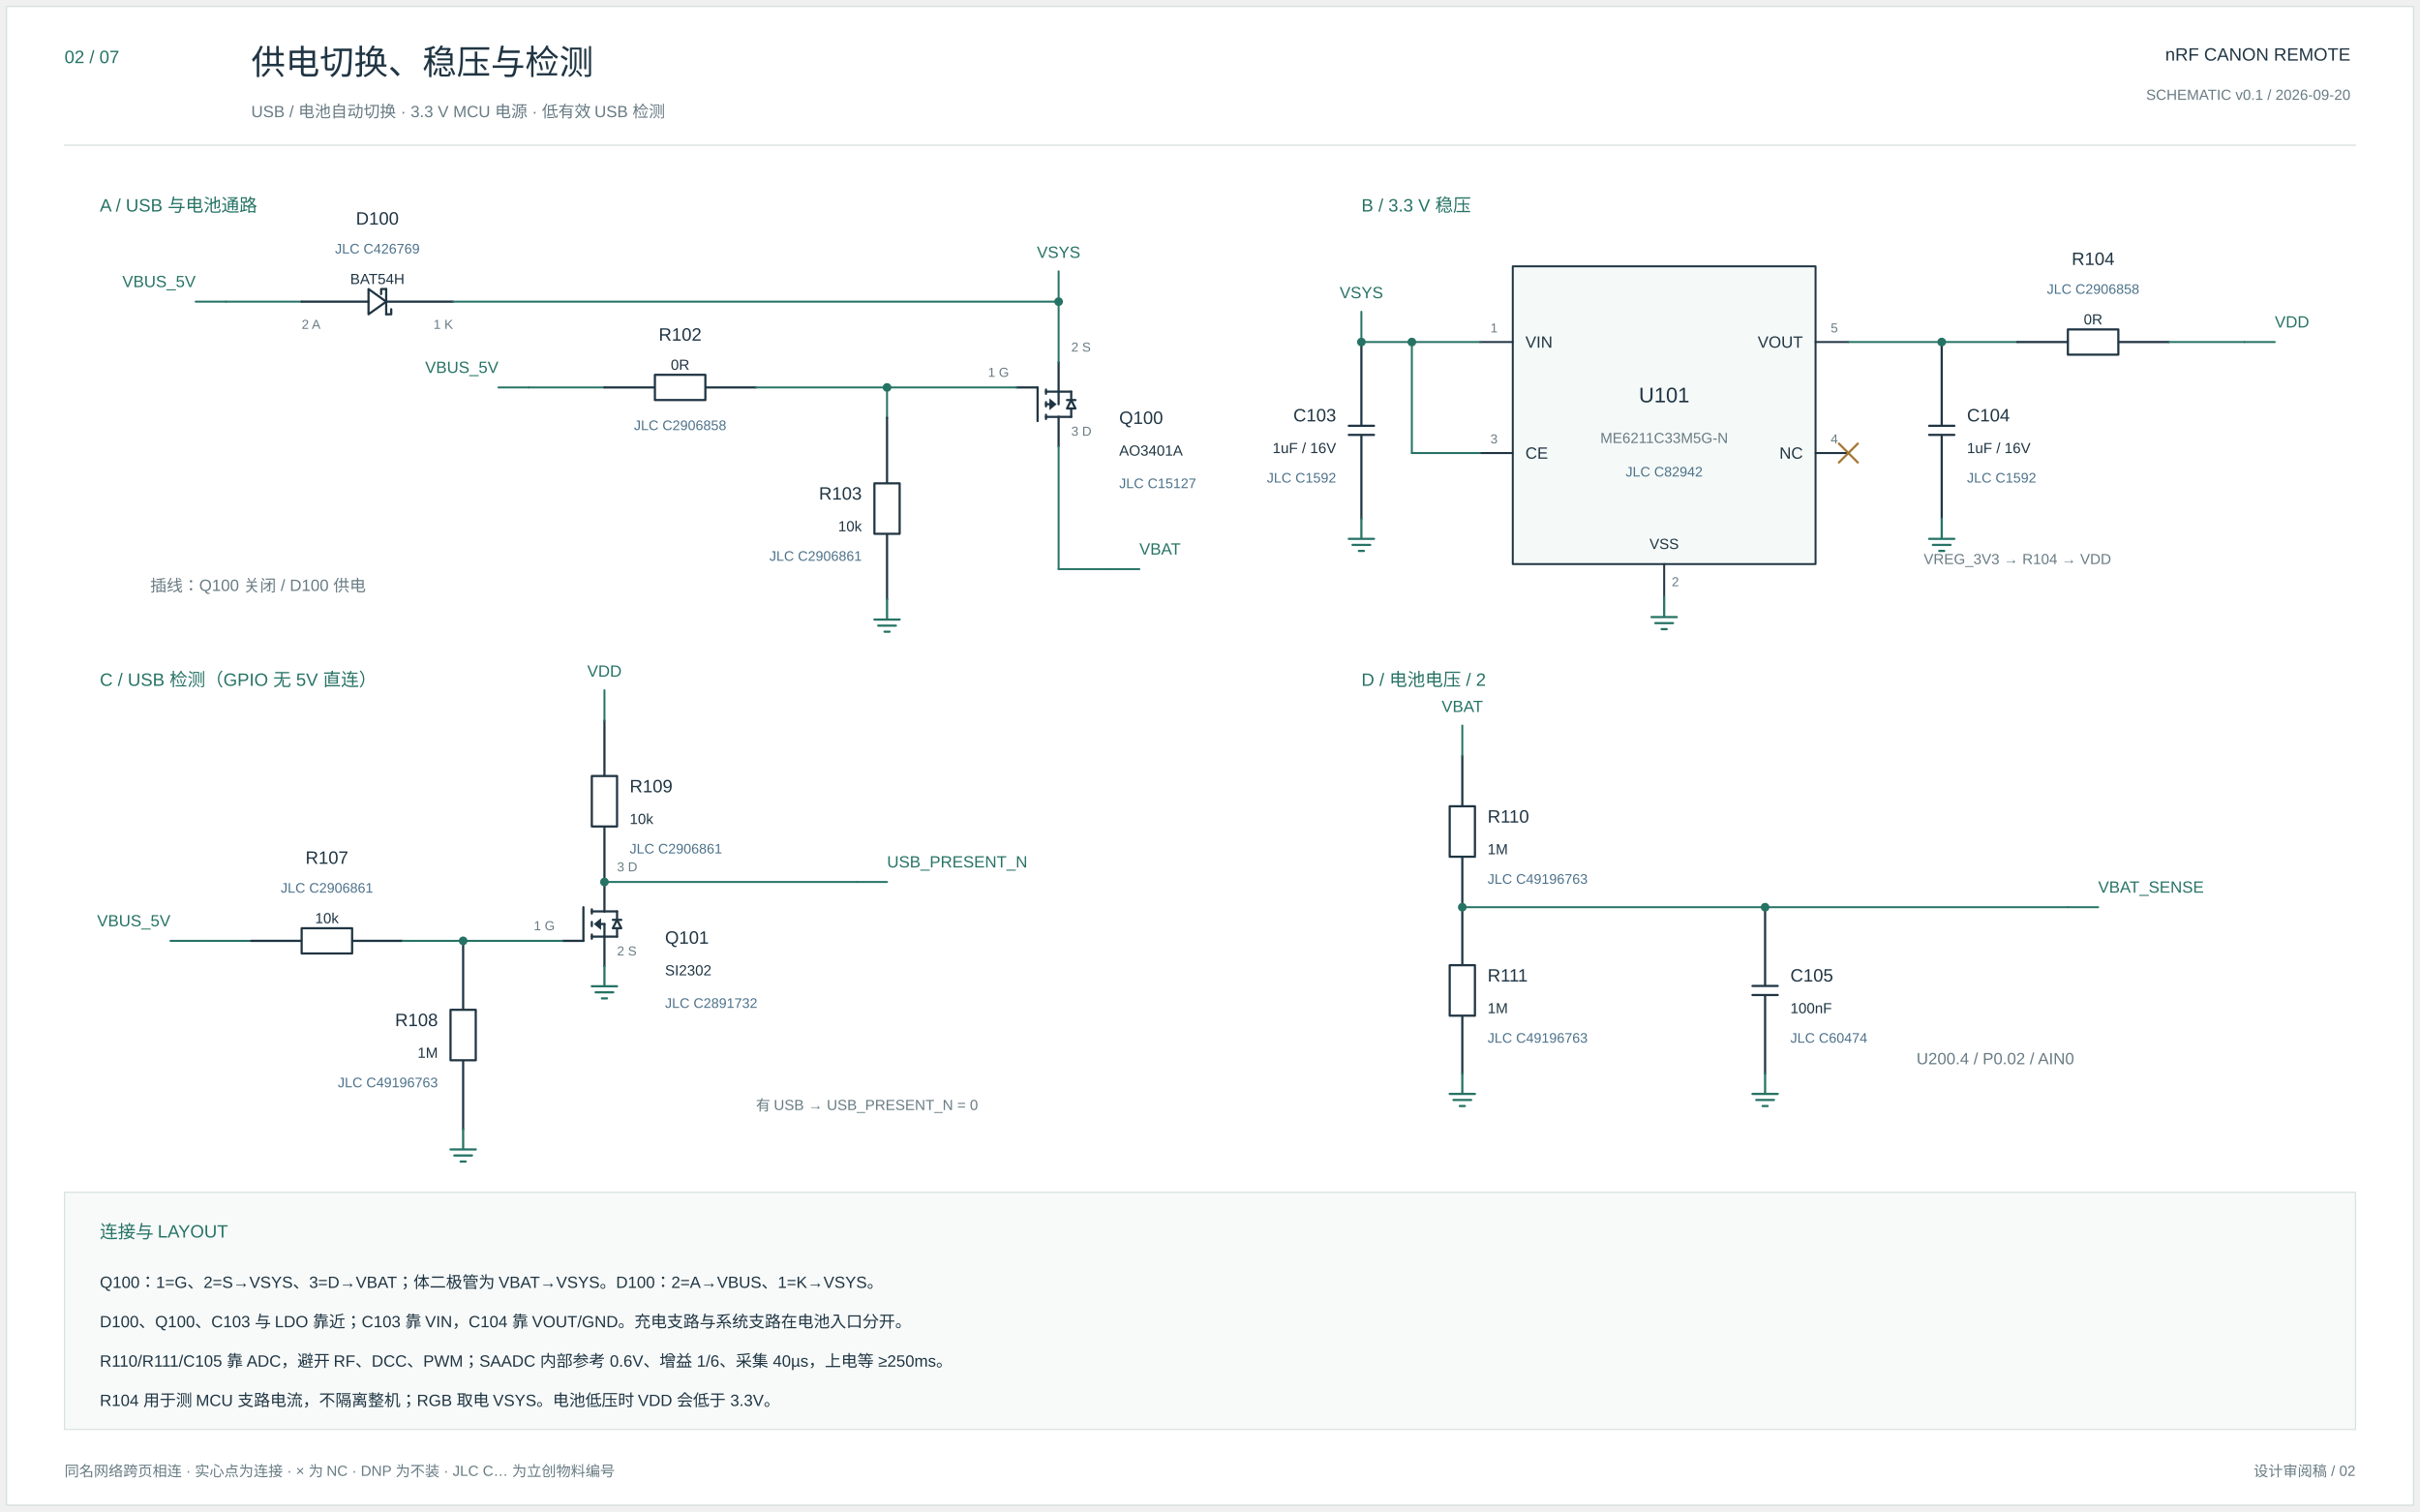
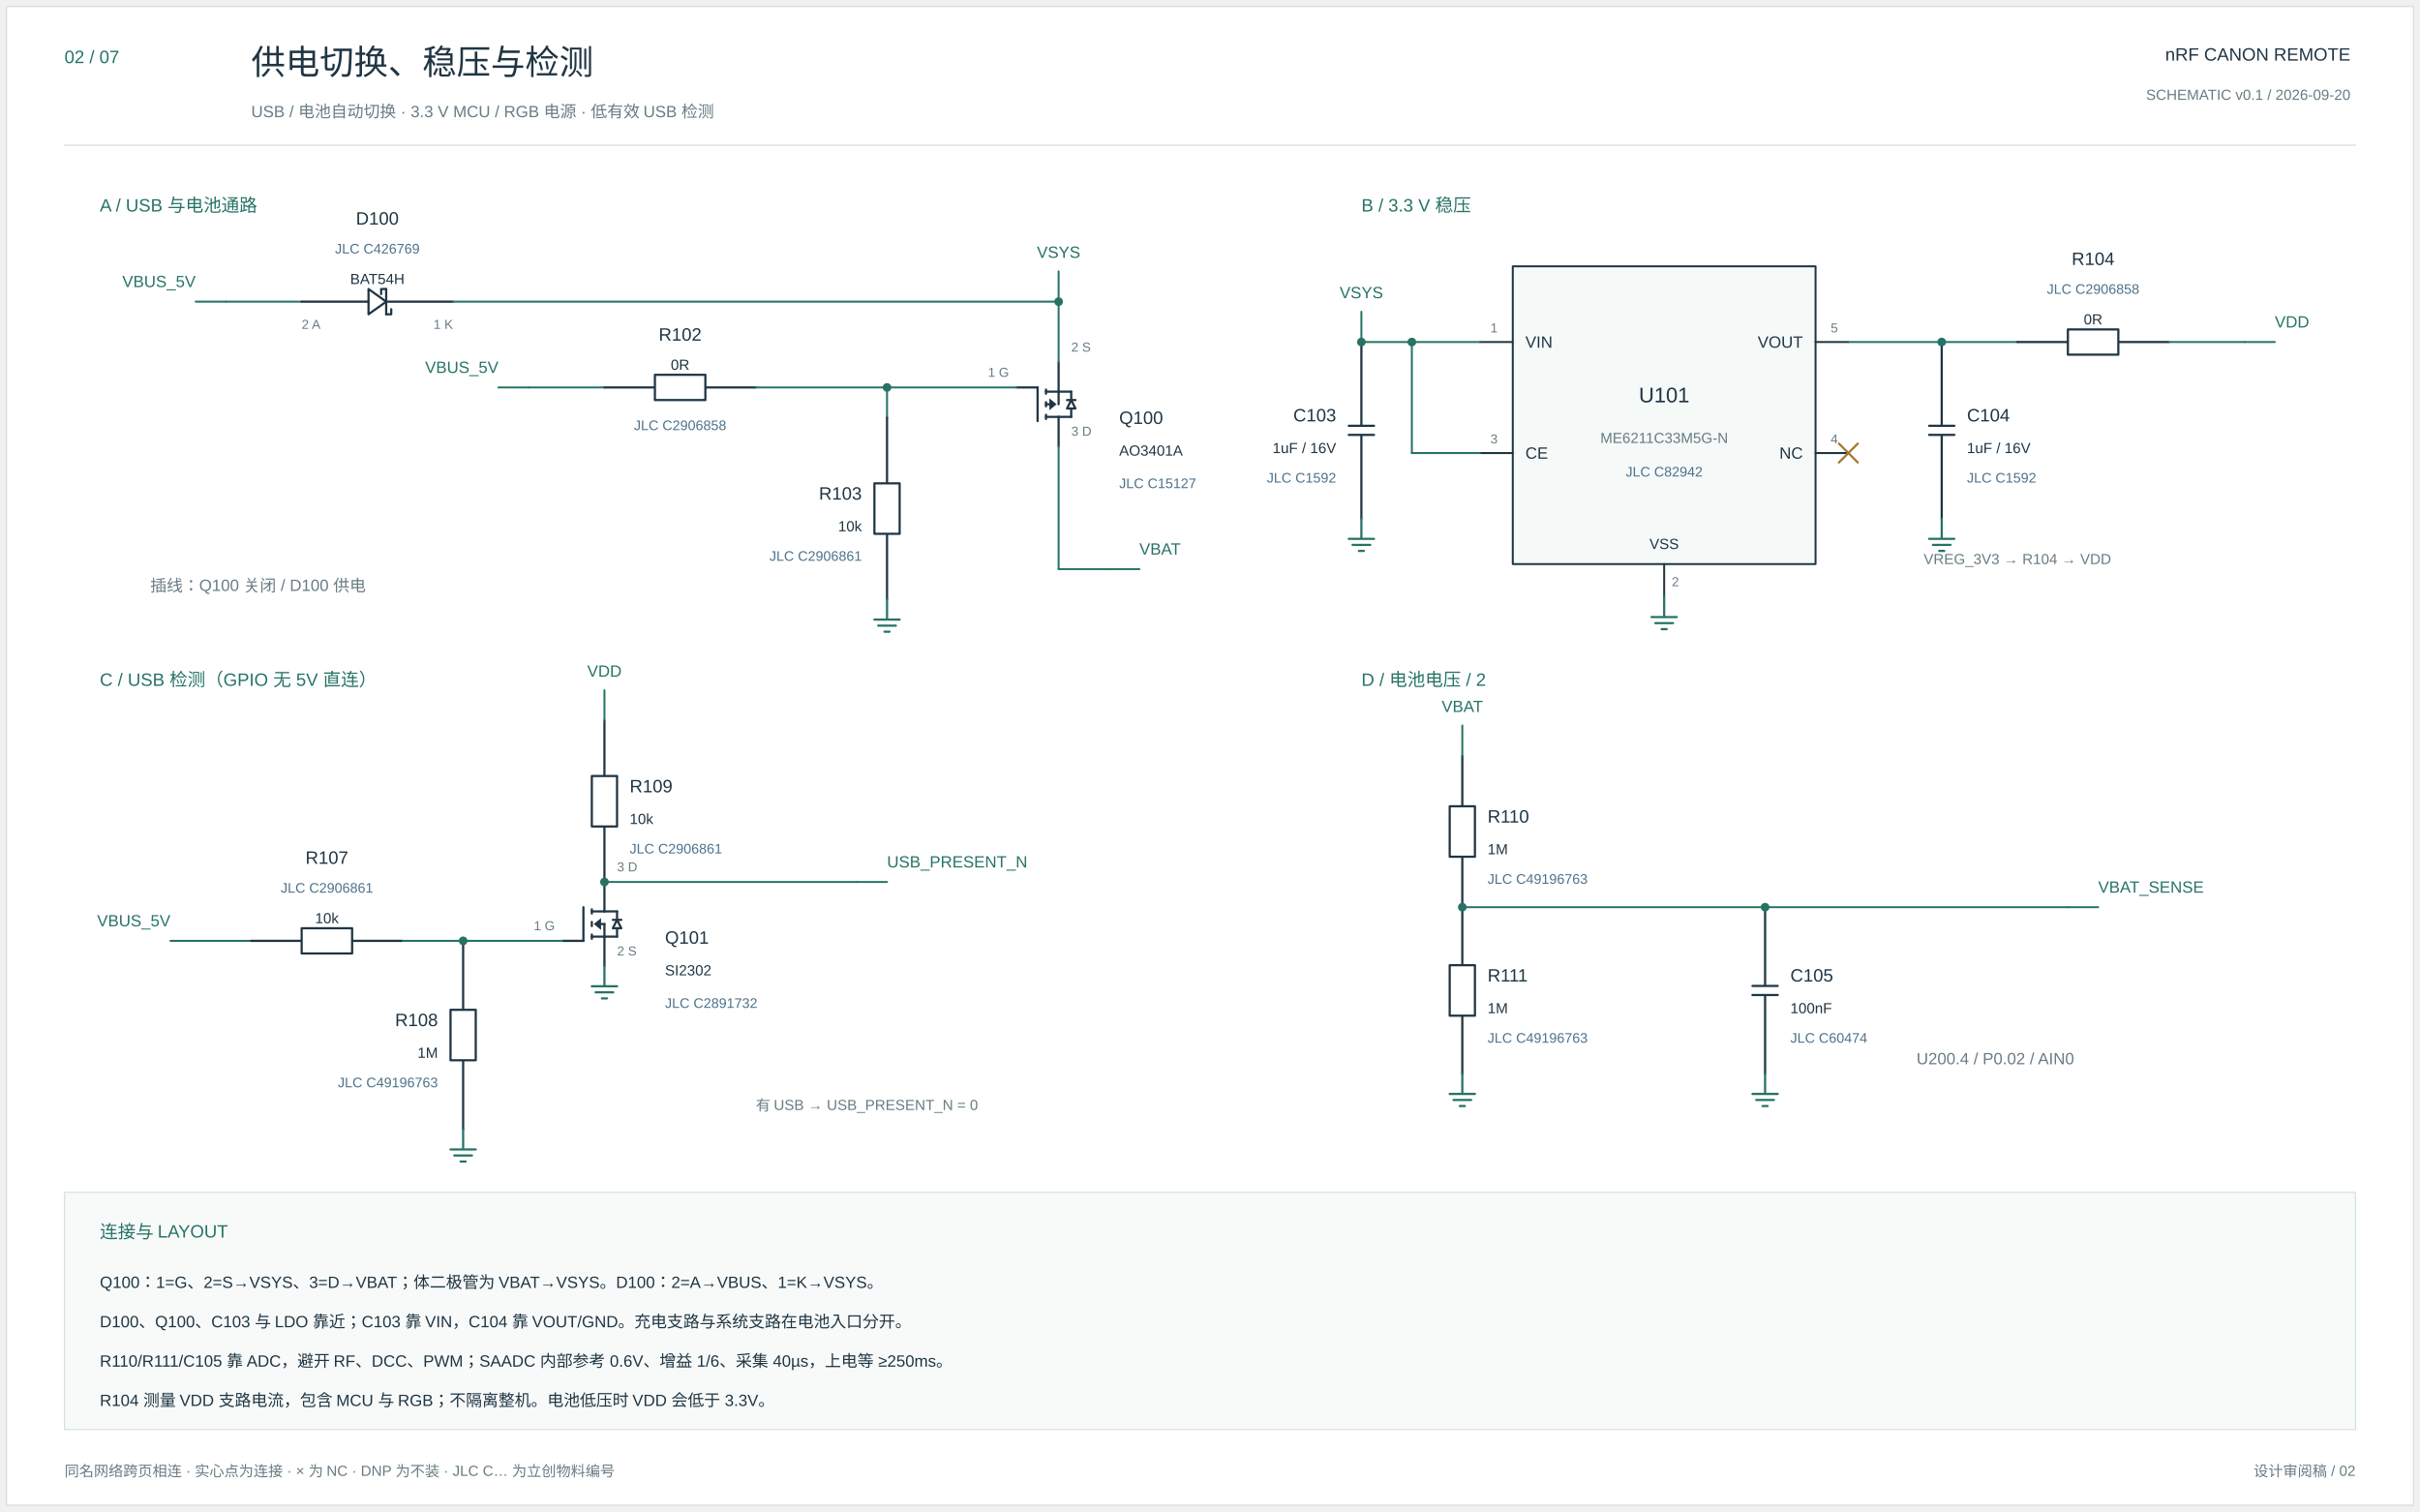
<svg xmlns="http://www.w3.org/2000/svg" role="img" aria-label="供电切换、稳压与检测" xml:lang="en" height="927.424pt" width="1484.704pt" viewBox="0.688 -928.112 1484.704 927.424">
  <polygon points="4.644,-4.644 1481.436,-4.644 1481.436,-924.156 4.644,-924.156 " style="stroke:#d5e1df;fill:white;stroke-width:0.8;stroke-dasharray:-;stroke-linecap:round;stroke-linejoin:round;" />
  <polygon points="40.248,-51.084 1445.832,-51.084 1445.832,-196.596 40.248,-196.596 " style="stroke:#d5e1df;fill:#f7faf9;stroke-width:0.7;stroke-dasharray:-;stroke-linecap:round;stroke-linejoin:round;" />
  <polygon points="928.8,-582.048 1114.56,-582.048 1114.56,-764.712 928.8,-764.712 " style="stroke:#203543;fill:#f5f9f8;stroke-width:1.2;stroke-dasharray:-;stroke-linecap:round;stroke-linejoin:round;" />
  <polygon points="226.782,-750.78 237.618,-743.04 226.782,-735.3 " style="stroke:#203543;fill:none;stroke-width:1.35;stroke-dasharray:-;stroke-linecap:round;stroke-linejoin:round;" />
  <polygon points="657.9,-682.668 655.32,-677.508 660.48,-677.508 " style="stroke:#203543;fill:none;stroke-width:1.35;stroke-dasharray:-;stroke-linecap:round;stroke-linejoin:round;" />
  <polygon points="379.26,-363.78 376.68,-358.62 381.84,-358.62 " style="stroke:#203543;fill:none;stroke-width:1.35;stroke-dasharray:-;stroke-linecap:round;stroke-linejoin:round;" />
  <path d="M 40.248,-839.016 L 1445.832,-839.016" style="stroke:#d5e1df;fill:none;stroke-width:0.8;stroke-dasharray:-;stroke-linecap:round;stroke-linejoin:round;" />
  <path d="M 139.32,-743.04 L 130.032,-743.04 L 120.744,-743.04" style="stroke:#267365;fill:none;stroke-width:1.2;stroke-dasharray:-;stroke-linecap:round;stroke-linejoin:round;" />
  <path d="M 139.32,-743.04 L 162.54,-743.04 L 185.76,-743.04" style="stroke:#267365;fill:none;stroke-width:1.2;stroke-dasharray:-;stroke-linecap:round;stroke-linejoin:round;" />
  <path d="M 185.76,-743.04 L 226.782,-743.04 M 237.618,-750.78 L 237.618,-735.3 M 237.618,-743.04 L 278.64,-743.04" style="stroke:#203543;fill:none;stroke-width:1.35;stroke-dasharray:-;stroke-linecap:round;stroke-linejoin:round;" />
  <path d="M 237.618,-750.78 L 234.522,-750.78 L 234.522,-747.684" style="stroke:#203543;fill:none;stroke-width:1.35;stroke-dasharray:-;stroke-linecap:round;stroke-linejoin:round;" />
  <path d="M 237.618,-735.3 L 240.714,-735.3 L 240.714,-738.396" style="stroke:#203543;fill:none;stroke-width:1.35;stroke-dasharray:-;stroke-linecap:round;stroke-linejoin:round;" />
  <path d="M 642.42,-689.118 L 642.42,-686.538" style="stroke:#203543;fill:none;stroke-width:1.35;stroke-dasharray:-;stroke-linecap:round;stroke-linejoin:round;" />
  <path d="M 642.42,-681.378 L 642.42,-678.798" style="stroke:#203543;fill:none;stroke-width:1.35;stroke-dasharray:-;stroke-linecap:round;stroke-linejoin:round;" />
  <path d="M 642.42,-673.638 L 642.42,-671.058" style="stroke:#203543;fill:none;stroke-width:1.35;stroke-dasharray:-;stroke-linecap:round;stroke-linejoin:round;" />
  <path d="M 650.16,-687.828 L 650.16,-705.888" style="stroke:#203543;fill:none;stroke-width:1.35;stroke-dasharray:-;stroke-linecap:round;stroke-linejoin:round;" />
  <path d="M 642.42,-687.828 L 650.16,-687.828" style="stroke:#203543;fill:none;stroke-width:1.35;stroke-dasharray:-;stroke-linecap:round;stroke-linejoin:round;" />
  <path d="M 650.16,-654.288 L 650.16,-672.348" style="stroke:#203543;fill:none;stroke-width:1.35;stroke-dasharray:-;stroke-linecap:round;stroke-linejoin:round;" />
  <path d="M 642.42,-672.348 L 650.16,-672.348" style="stroke:#203543;fill:none;stroke-width:1.35;stroke-dasharray:-;stroke-linecap:round;stroke-linejoin:round;" />
  <path d="M 624.36,-690.408 L 637.26,-690.408" style="stroke:#203543;fill:none;stroke-width:1.35;stroke-dasharray:-;stroke-linecap:round;stroke-linejoin:round;" />
  <path d="M 637.26,-690.408 L 637.26,-669.768" style="stroke:#203543;fill:none;stroke-width:1.35;stroke-dasharray:-;stroke-linecap:round;stroke-linejoin:round;" />
  <path d="M 642.42,-680.088 L 645,-680.088" style="stroke:#203543;fill:none;stroke-width:1.35;stroke-dasharray:-;stroke-linecap:round;stroke-linejoin:round;" />
  <path d="M 648.16 -680.088 L 645 -677.508 L 645 -682.668 Z" style="stroke:#203543;fill:#203543;stroke-linecap:butt;stroke-linejoin:miter;" />
  <path d="M 650.16,-680.088 L 650.16,-687.828" style="stroke:#203543;fill:none;stroke-width:1.35;stroke-dasharray:-;stroke-linecap:round;stroke-linejoin:round;" />
  <path d="M 650.16,-687.828 L 657.9,-687.828" style="stroke:#203543;fill:none;stroke-width:1.35;stroke-dasharray:-;stroke-linecap:round;stroke-linejoin:round;" />
  <path d="M 657.9,-687.828 L 657.9,-682.668" style="stroke:#203543;fill:none;stroke-width:1.35;stroke-dasharray:-;stroke-linecap:round;stroke-linejoin:round;" />
  <path d="M 655.32,-682.668 L 660.48,-682.668" style="stroke:#203543;fill:none;stroke-width:1.35;stroke-dasharray:-;stroke-linecap:round;stroke-linejoin:round;" />
  <path d="M 657.9,-677.508 L 657.9,-672.348" style="stroke:#203543;fill:none;stroke-width:1.35;stroke-dasharray:-;stroke-linecap:round;stroke-linejoin:round;" />
  <path d="M 657.9,-672.348 L 650.16,-672.348" style="stroke:#203543;fill:none;stroke-width:1.35;stroke-dasharray:-;stroke-linecap:round;stroke-linejoin:round;" />
  <path d="M 278.64,-743.04 L 464.4,-743.04 L 650.16,-743.04" style="stroke:#267365;fill:none;stroke-width:1.2;stroke-dasharray:-;stroke-linecap:round;stroke-linejoin:round;" />
  <path d="M 650.16,-743.04 L 650.16,-724.464 L 650.16,-705.888" style="stroke:#267365;fill:none;stroke-width:1.2;stroke-dasharray:-;stroke-linecap:round;stroke-linejoin:round;" />
  <path d="M 650.16,-743.04 L 650.16,-752.328 L 650.16,-761.616" style="stroke:#267365;fill:none;stroke-width:1.2;stroke-dasharray:-;stroke-linecap:round;stroke-linejoin:round;" />
  <path d="M 650.16,-654.288 L 650.16,-616.62 L 650.16,-578.952" style="stroke:#267365;fill:none;stroke-width:1.2;stroke-dasharray:-;stroke-linecap:round;stroke-linejoin:round;" />
  <path d="M 650.16,-578.952 L 665.64,-578.952 L 681.12,-578.952" style="stroke:#267365;fill:none;stroke-width:1.2;stroke-dasharray:-;stroke-linecap:round;stroke-linejoin:round;" />
  <path d="M 681.12,-578.952 L 690.408,-578.952 L 699.696,-578.952" style="stroke:#267365;fill:none;stroke-width:1.2;stroke-dasharray:-;stroke-linecap:round;stroke-linejoin:round;" />
  <path d="M 325.08,-690.408 L 315.792,-690.408 L 306.504,-690.408" style="stroke:#267365;fill:none;stroke-width:1.2;stroke-dasharray:-;stroke-linecap:round;stroke-linejoin:round;" />
  <path d="M 325.08,-690.408 L 348.3,-690.408 L 371.52,-690.408" style="stroke:#267365;fill:none;stroke-width:1.2;stroke-dasharray:-;stroke-linecap:round;stroke-linejoin:round;" />
  <path d="M 371.52,-690.408 L 402.48,-690.408 L 402.48,-698.148 L 433.44,-698.148 L 433.44,-682.668 L 402.48,-682.668 L 402.48,-690.408 M 433.44,-690.408 L 464.4,-690.408" style="stroke:#203543;fill:none;stroke-width:1.35;stroke-dasharray:-;stroke-linecap:round;stroke-linejoin:round;" />
  <path d="M 464.4,-690.408 L 544.38,-690.408 L 624.36,-690.408" style="stroke:#267365;fill:none;stroke-width:1.2;stroke-dasharray:-;stroke-linecap:round;stroke-linejoin:round;" />
  <path d="M 544.896,-690.408 L 544.896,-681.12 L 544.896,-671.832" style="stroke:#267365;fill:none;stroke-width:1.2;stroke-dasharray:-;stroke-linecap:round;stroke-linejoin:round;" />
  <path d="M 544.896,-671.832 L 544.896,-631.584 L 552.636,-631.584 L 552.636,-600.624 L 537.156,-600.624 L 537.156,-631.584 L 544.896,-631.584 M 544.896,-600.624 L 544.896,-560.376" style="stroke:#203543;fill:none;stroke-width:1.35;stroke-dasharray:-;stroke-linecap:round;stroke-linejoin:round;" />
  <path d="M 544.896,-560.376 L 544.896,-547.992 L 537.156,-547.992 L 552.636,-547.992 M 539.478,-544.277 L 550.314,-544.277 M 543.348,-540.562 L 546.444,-540.562" style="stroke:#267365;fill:none;stroke-width:1.35;stroke-dasharray:-;stroke-linecap:round;stroke-linejoin:round;" />
  <path d="M 928.8,-718.272 L 908.676,-718.272" style="stroke:#203543;fill:none;stroke-width:1.2;stroke-dasharray:-;stroke-linecap:round;stroke-linejoin:round;" />
  <path d="M 928.8,-650.16 L 908.676,-650.16" style="stroke:#203543;fill:none;stroke-width:1.2;stroke-dasharray:-;stroke-linecap:round;stroke-linejoin:round;" />
  <path d="M 1021.68,-582.048 L 1021.68,-561.924" style="stroke:#203543;fill:none;stroke-width:1.2;stroke-dasharray:-;stroke-linecap:round;stroke-linejoin:round;" />
  <path d="M 1114.56,-718.272 L 1134.684,-718.272" style="stroke:#203543;fill:none;stroke-width:1.2;stroke-dasharray:-;stroke-linecap:round;stroke-linejoin:round;" />
  <path d="M 1114.56,-650.16 L 1134.684,-650.16" style="stroke:#203543;fill:none;stroke-width:1.2;stroke-dasharray:-;stroke-linecap:round;stroke-linejoin:round;" />
  <path d="M 908.676,-718.272 L 887.778,-718.272 L 866.88,-718.272" style="stroke:#267365;fill:none;stroke-width:1.2;stroke-dasharray:-;stroke-linecap:round;stroke-linejoin:round;" />
  <path d="M 866.88,-718.272 L 851.4,-718.272 L 835.92,-718.272" style="stroke:#267365;fill:none;stroke-width:1.2;stroke-dasharray:-;stroke-linecap:round;stroke-linejoin:round;" />
  <path d="M 835.92,-718.272 L 835.92,-727.56 L 835.92,-736.848" style="stroke:#267365;fill:none;stroke-width:1.2;stroke-dasharray:-;stroke-linecap:round;stroke-linejoin:round;" />
  <path d="M 908.676,-650.16 L 887.778,-650.16 L 866.88,-650.16" style="stroke:#267365;fill:none;stroke-width:1.2;stroke-dasharray:-;stroke-linecap:round;stroke-linejoin:round;" />
  <path d="M 866.88,-650.16 L 866.88,-684.216 L 866.88,-718.272" style="stroke:#267365;fill:none;stroke-width:1.2;stroke-dasharray:-;stroke-linecap:round;stroke-linejoin:round;" />
  <path d="M 835.92,-718.272 L 835.92,-666.878 M 843.66,-666.878 L 828.18,-666.878 M 843.66,-661.306 L 828.18,-661.306 M 835.92,-661.306 L 835.92,-609.912" style="stroke:#203543;fill:none;stroke-width:1.35;stroke-dasharray:-;stroke-linecap:round;stroke-linejoin:round;" />
  <path d="M 835.92,-609.912 L 835.92,-597.528 L 828.18,-597.528 L 843.66,-597.528 M 830.502,-593.813 L 841.338,-593.813 M 834.372,-590.098 L 837.468,-590.098" style="stroke:#267365;fill:none;stroke-width:1.35;stroke-dasharray:-;stroke-linecap:round;stroke-linejoin:round;" />
  <path d="M 1021.68,-561.924 L 1021.68,-549.54 L 1013.94,-549.54 L 1029.42,-549.54 M 1016.262,-545.825 L 1027.098,-545.825 M 1020.132,-542.11 L 1023.228,-542.11" style="stroke:#267365;fill:none;stroke-width:1.35;stroke-dasharray:-;stroke-linecap:round;stroke-linejoin:round;" />
  <path d="M 1128.879,-644.355 L 1140.489,-655.965" style="stroke:#a47731;fill:none;stroke-width:1.35;stroke-dasharray:-;stroke-linecap:round;stroke-linejoin:round;" />
  <path d="M 1128.879,-655.965 L 1140.489,-644.355" style="stroke:#a47731;fill:none;stroke-width:1.35;stroke-dasharray:-;stroke-linecap:round;stroke-linejoin:round;" />
  <path d="M 1134.684,-718.272 L 1163.322,-718.272 L 1191.96,-718.272" style="stroke:#267365;fill:none;stroke-width:1.2;stroke-dasharray:-;stroke-linecap:round;stroke-linejoin:round;" />
  <path d="M 1191.96,-718.272 L 1215.18,-718.272 L 1238.4,-718.272" style="stroke:#267365;fill:none;stroke-width:1.2;stroke-dasharray:-;stroke-linecap:round;stroke-linejoin:round;" />
  <path d="M 1191.96,-718.272 L 1191.96,-666.878 M 1199.7,-666.878 L 1184.22,-666.878 M 1199.7,-661.306 L 1184.22,-661.306 M 1191.96,-661.306 L 1191.96,-609.912" style="stroke:#203543;fill:none;stroke-width:1.35;stroke-dasharray:-;stroke-linecap:round;stroke-linejoin:round;" />
  <path d="M 1191.96,-609.912 L 1191.96,-597.528 L 1184.22,-597.528 L 1199.7,-597.528 M 1186.542,-593.813 L 1197.378,-593.813 M 1190.412,-590.098 L 1193.508,-590.098" style="stroke:#267365;fill:none;stroke-width:1.35;stroke-dasharray:-;stroke-linecap:round;stroke-linejoin:round;" />
  <path d="M 1238.4,-718.272 L 1269.36,-718.272 L 1269.36,-726.012 L 1300.32,-726.012 L 1300.32,-710.532 L 1269.36,-710.532 L 1269.36,-718.272 M 1300.32,-718.272 L 1331.28,-718.272" style="stroke:#203543;fill:none;stroke-width:1.35;stroke-dasharray:-;stroke-linecap:round;stroke-linejoin:round;" />
  <path d="M 1331.28,-718.272 L 1354.5,-718.272 L 1377.72,-718.272" style="stroke:#267365;fill:none;stroke-width:1.2;stroke-dasharray:-;stroke-linecap:round;stroke-linejoin:round;" />
  <path d="M 1377.72,-718.272 L 1387.008,-718.272 L 1396.296,-718.272" style="stroke:#267365;fill:none;stroke-width:1.2;stroke-dasharray:-;stroke-linecap:round;stroke-linejoin:round;" />
  <path d="M 363.78,-370.23 L 363.78,-367.65" style="stroke:#203543;fill:none;stroke-width:1.35;stroke-dasharray:-;stroke-linecap:round;stroke-linejoin:round;" />
  <path d="M 363.78,-362.49 L 363.78,-359.91" style="stroke:#203543;fill:none;stroke-width:1.35;stroke-dasharray:-;stroke-linecap:round;stroke-linejoin:round;" />
  <path d="M 363.78,-354.75 L 363.78,-352.17" style="stroke:#203543;fill:none;stroke-width:1.35;stroke-dasharray:-;stroke-linecap:round;stroke-linejoin:round;" />
  <path d="M 371.52,-368.94 L 371.52,-387" style="stroke:#203543;fill:none;stroke-width:1.35;stroke-dasharray:-;stroke-linecap:round;stroke-linejoin:round;" />
  <path d="M 363.78,-368.94 L 371.52,-368.94" style="stroke:#203543;fill:none;stroke-width:1.35;stroke-dasharray:-;stroke-linecap:round;stroke-linejoin:round;" />
  <path d="M 371.52,-335.4 L 371.52,-353.46" style="stroke:#203543;fill:none;stroke-width:1.35;stroke-dasharray:-;stroke-linecap:round;stroke-linejoin:round;" />
  <path d="M 363.78,-353.46 L 371.52,-353.46" style="stroke:#203543;fill:none;stroke-width:1.35;stroke-dasharray:-;stroke-linecap:round;stroke-linejoin:round;" />
  <path d="M 345.72,-350.88 L 358.62,-350.88" style="stroke:#203543;fill:none;stroke-width:1.35;stroke-dasharray:-;stroke-linecap:round;stroke-linejoin:round;" />
  <path d="M 358.62,-350.88 L 358.62,-371.52" style="stroke:#203543;fill:none;stroke-width:1.35;stroke-dasharray:-;stroke-linecap:round;stroke-linejoin:round;" />
  <path d="M 368.94,-361.2 L 371.52,-361.2" style="stroke:#203543;fill:none;stroke-width:1.35;stroke-dasharray:-;stroke-linecap:round;stroke-linejoin:round;" />
  <path d="M 365.78 -361.2 L 368.94 -363.78 L 368.94 -358.62 Z" style="stroke:#203543;fill:#203543;stroke-linecap:butt;stroke-linejoin:miter;" />
  <path d="M 371.52,-361.2 L 371.52,-353.46" style="stroke:#203543;fill:none;stroke-width:1.35;stroke-dasharray:-;stroke-linecap:round;stroke-linejoin:round;" />
  <path d="M 371.52,-368.94 L 379.26,-368.94" style="stroke:#203543;fill:none;stroke-width:1.35;stroke-dasharray:-;stroke-linecap:round;stroke-linejoin:round;" />
  <path d="M 379.26,-368.94 L 379.26,-363.78" style="stroke:#203543;fill:none;stroke-width:1.35;stroke-dasharray:-;stroke-linecap:round;stroke-linejoin:round;" />
  <path d="M 376.68,-363.78 L 381.84,-363.78" style="stroke:#203543;fill:none;stroke-width:1.35;stroke-dasharray:-;stroke-linecap:round;stroke-linejoin:round;" />
  <path d="M 379.26,-358.62 L 379.26,-353.46" style="stroke:#203543;fill:none;stroke-width:1.35;stroke-dasharray:-;stroke-linecap:round;stroke-linejoin:round;" />
  <path d="M 379.26,-353.46 L 371.52,-353.46" style="stroke:#203543;fill:none;stroke-width:1.35;stroke-dasharray:-;stroke-linecap:round;stroke-linejoin:round;" />
  <path d="M 371.52,-335.4 L 371.52,-323.016 L 363.78,-323.016 L 379.26,-323.016 M 366.102,-319.301 L 376.938,-319.301 M 369.972,-315.586 L 373.068,-315.586" style="stroke:#267365;fill:none;stroke-width:1.35;stroke-dasharray:-;stroke-linecap:round;stroke-linejoin:round;" />
  <path d="M 371.52,-486.072 L 371.52,-452.016 L 379.26,-452.016 L 379.26,-421.056 L 363.78,-421.056 L 363.78,-452.016 L 371.52,-452.016 M 371.52,-421.056 L 371.52,-387" style="stroke:#203543;fill:none;stroke-width:1.35;stroke-dasharray:-;stroke-linecap:round;stroke-linejoin:round;" />
  <path d="M 371.52,-486.072 L 371.52,-495.36 L 371.52,-504.648" style="stroke:#267365;fill:none;stroke-width:1.2;stroke-dasharray:-;stroke-linecap:round;stroke-linejoin:round;" />
  <path d="M 371.52,-387.0 L 448.92,-387 L 526.32,-387" style="stroke:#267365;fill:none;stroke-width:1.2;stroke-dasharray:-;stroke-linecap:round;stroke-linejoin:round;" />
  <path d="M 526.32,-387.0 L 535.608,-387 L 544.896,-387" style="stroke:#267365;fill:none;stroke-width:1.2;stroke-dasharray:-;stroke-linecap:round;stroke-linejoin:round;" />
  <path d="M 123.84,-350.88 L 114.552,-350.88 L 105.264,-350.88" style="stroke:#267365;fill:none;stroke-width:1.2;stroke-dasharray:-;stroke-linecap:round;stroke-linejoin:round;" />
  <path d="M 123.84,-350.88 L 139.32,-350.88 L 154.8,-350.88" style="stroke:#267365;fill:none;stroke-width:1.2;stroke-dasharray:-;stroke-linecap:round;stroke-linejoin:round;" />
  <path d="M 154.8,-350.88 L 185.76,-350.88 L 185.76,-358.62 L 216.72,-358.62 L 216.72,-343.14 L 185.76,-343.14 L 185.76,-350.88 M 216.72,-350.88 L 247.68,-350.88" style="stroke:#203543;fill:none;stroke-width:1.35;stroke-dasharray:-;stroke-linecap:round;stroke-linejoin:round;" />
  <path d="M 247.68,-350.88 L 296.7,-350.88 L 345.72,-350.88" style="stroke:#267365;fill:none;stroke-width:1.2;stroke-dasharray:-;stroke-linecap:round;stroke-linejoin:round;" />
  <path d="M 284.832,-350.88 L 284.832,-308.568 L 292.572,-308.568 L 292.572,-277.608 L 277.092,-277.608 L 277.092,-308.568 L 284.832,-308.568 M 284.832,-277.608 L 284.832,-235.296" style="stroke:#203543;fill:none;stroke-width:1.35;stroke-dasharray:-;stroke-linecap:round;stroke-linejoin:round;" />
  <path d="M 284.832,-235.296 L 284.832,-222.912 L 277.092,-222.912 L 292.572,-222.912 M 279.414,-219.197 L 290.25,-219.197 M 283.284,-215.482 L 286.38,-215.482" style="stroke:#267365;fill:none;stroke-width:1.35;stroke-dasharray:-;stroke-linecap:round;stroke-linejoin:round;" />
  <path d="M 897.84,-464.4 L 897.84,-433.44 L 905.58,-433.44 L 905.58,-402.48 L 890.1,-402.48 L 890.1,-433.44 L 897.84,-433.44 M 897.84,-402.48 L 897.84,-371.52" style="stroke:#203543;fill:none;stroke-width:1.35;stroke-dasharray:-;stroke-linecap:round;stroke-linejoin:round;" />
  <path d="M 897.84,-464.4 L 897.84,-473.688 L 897.84,-482.976" style="stroke:#267365;fill:none;stroke-width:1.2;stroke-dasharray:-;stroke-linecap:round;stroke-linejoin:round;" />
  <path d="M 897.84,-371.52 L 897.84,-335.916 L 905.58,-335.916 L 905.58,-304.956 L 890.1,-304.956 L 890.1,-335.916 L 897.84,-335.916 M 897.84,-304.956 L 897.84,-269.352" style="stroke:#203543;fill:none;stroke-width:1.35;stroke-dasharray:-;stroke-linecap:round;stroke-linejoin:round;" />
  <path d="M 897.84,-269.352 L 897.84,-256.968 L 890.1,-256.968 L 905.58,-256.968 M 892.422,-253.253 L 903.258,-253.253 M 896.292,-249.538 L 899.388,-249.538" style="stroke:#267365;fill:none;stroke-width:1.35;stroke-dasharray:-;stroke-linecap:round;stroke-linejoin:round;" />
  <path d="M 897.84,-371.52 L 990.72,-371.52 L 1083.6,-371.52" style="stroke:#267365;fill:none;stroke-width:1.2;stroke-dasharray:-;stroke-linecap:round;stroke-linejoin:round;" />
  <path d="M 1083.6,-371.52 L 1176.48,-371.52 L 1269.36,-371.52" style="stroke:#267365;fill:none;stroke-width:1.2;stroke-dasharray:-;stroke-linecap:round;stroke-linejoin:round;" />
  <path d="M 1269.36,-371.52 L 1278.648,-371.52 L 1287.936,-371.52" style="stroke:#267365;fill:none;stroke-width:1.2;stroke-dasharray:-;stroke-linecap:round;stroke-linejoin:round;" />
  <path d="M 1083.6,-371.52 L 1083.6,-323.222 M 1091.34,-323.222 L 1075.86,-323.222 M 1091.34,-317.65 L 1075.86,-317.65 M 1083.6,-317.65 L 1083.6,-269.352" style="stroke:#203543;fill:none;stroke-width:1.35;stroke-dasharray:-;stroke-linecap:round;stroke-linejoin:round;" />
  <path d="M 1083.6,-269.352 L 1083.6,-256.968 L 1075.86,-256.968 L 1091.34,-256.968 M 1078.182,-253.253 L 1089.018,-253.253 M 1082.052,-249.538 L 1085.148,-249.538" style="stroke:#267365;fill:none;stroke-width:1.35;stroke-dasharray:-;stroke-linecap:round;stroke-linejoin:round;" />
  <text x="40.248" y="-904.196" dominant-baseline="central" fill="#267365" font-size="11" font-family="Arial, PingFang SC, Microsoft YaHei, sans-serif" text-anchor="start">
    <tspan x="40.248" dy="11">02 / 07</tspan>
  </text>
  <text x="154.8" y="-912.648" dominant-baseline="central" fill="#203543" font-size="21" font-family="Arial, PingFang SC, Microsoft YaHei, sans-serif" text-anchor="start">
    <tspan x="154.8" dy="21">供电切换、稳压与检测</tspan>
  </text>
  <text x="1442.736" y="-905.744" dominant-baseline="central" fill="#203543" font-size="11" font-family="Arial, PingFang SC, Microsoft YaHei, sans-serif" text-anchor="end">
    <tspan x="1442.736" dy="11">nRF CANON REMOTE</tspan>
  </text>
  <text x="1442.736" y="-878.976" dominant-baseline="central" fill="#687b83" font-size="9" font-family="Arial, PingFang SC, Microsoft YaHei, sans-serif" text-anchor="end">
    <tspan x="1442.736" dy="9">SCHEMATIC v0.1  /  2026-09-20</tspan>
  </text>
  <text x="154.8" y="-872.236" dominant-baseline="central" fill="#687b83" font-size="10" font-family="Arial, PingFang SC, Microsoft YaHei, sans-serif" text-anchor="start">
-     <tspan x="154.8" dy="10">USB / 电池自动切换 · 3.3 V MCU 电源 · 低有效 USB 检测</tspan>
+     <tspan x="154.8" dy="10">USB / 电池自动切换 · 3.3 V MCU / RGB 电源 · 低有效 USB 检测</tspan>
  </text>
  <text x="61.92" y="-184.376" dominant-baseline="central" fill="#267365" font-size="11" font-family="Arial, PingFang SC, Microsoft YaHei, sans-serif" text-anchor="start">
    <tspan x="61.92" dy="11">连接与 LAYOUT</tspan>
  </text>
  <text x="61.92" y="-153.964" dominant-baseline="central" fill="#203543" font-size="10" font-family="Arial, PingFang SC, Microsoft YaHei, sans-serif" text-anchor="start">
    <tspan x="61.92" dy="10">Q100：1=G、2=S→VSYS、3=D→VBAT；体二极管为 VBAT→VSYS。D100：2=A→VBUS、1=K→VSYS。</tspan>
  </text>
  <text x="61.92" y="-129.815" dominant-baseline="central" fill="#203543" font-size="10" font-family="Arial, PingFang SC, Microsoft YaHei, sans-serif" text-anchor="start">
    <tspan x="61.92" dy="10">D100、Q100、C103 与 LDO 靠近；C103 靠 VIN，C104 靠 VOUT/GND。充电支路与系统支路在电池入口分开。</tspan>
  </text>
  <text x="61.92" y="-105.666" dominant-baseline="central" fill="#203543" font-size="10" font-family="Arial, PingFang SC, Microsoft YaHei, sans-serif" text-anchor="start">
    <tspan x="61.92" dy="10">R110/R111/C105 靠 ADC，避开 RF、DCC、PWM；SAADC 内部参考 0.6V、增益 1/6、采集 40µs，上电等 ≥250ms。</tspan>
  </text>
  <text x="61.92" y="-81.518" dominant-baseline="central" fill="#203543" font-size="10" font-family="Arial, PingFang SC, Microsoft YaHei, sans-serif" text-anchor="start">
-     <tspan x="61.92" dy="10">R104 用于测 MCU 支路电流，不隔离整机；RGB 取电 VSYS。电池低压时 VDD 会低于 3.3V。</tspan>
+     <tspan x="61.92" dy="10">R104 测量 VDD 支路电流，包含 MCU 与 RGB；不隔离整机。电池低压时 VDD 会低于 3.3V。</tspan>
  </text>
  <text x="40.248" y="-35.316" dominant-baseline="central" fill="#687b83" font-size="9" font-family="Arial, PingFang SC, Microsoft YaHei, sans-serif" text-anchor="start">
    <tspan x="40.248" dy="9">同名网络跨页相连  ·  实心点为连接  ·  × 为 NC  ·  DNP 为不装  ·  JLC C… 为立创物料编号</tspan>
  </text>
  <text x="1445.832" y="-35.316" dominant-baseline="central" fill="#687b83" font-size="9" font-family="Arial, PingFang SC, Microsoft YaHei, sans-serif" text-anchor="end">
    <tspan x="1445.832" dy="9">设计审阅稿  /  02</tspan>
  </text>
  <text x="61.92" y="-815.96" dominant-baseline="central" fill="#267365" font-size="11" font-family="Arial, PingFang SC, Microsoft YaHei, sans-serif" text-anchor="start">
    <tspan x="61.92" dy="11">A / USB 与电池通路</tspan>
  </text>
  <text x="120.744" y="-765.424" dominant-baseline="central" fill="#267365" font-size="10" font-family="Arial, PingFang SC, Microsoft YaHei, sans-serif" text-anchor="end">
    <tspan x="120.744" dy="10">VBUS_5V</tspan>
  </text>
  <text x="232.2" y="-805.124" dominant-baseline="central" fill="#203543" font-size="11" font-family="Arial, PingFang SC, Microsoft YaHei, sans-serif" text-anchor="middle">
    <tspan x="232.2" dy="11">D100</tspan>
  </text>
  <text x="232.2" y="-784.048" dominant-baseline="central" fill="#4c718a" font-size="8.5" font-family="Arial, PingFang SC, Microsoft YaHei, sans-serif" text-anchor="middle">
    <tspan x="232.2" dy="8.5">JLC C426769</tspan>
  </text>
  <text x="232.2" y="-765.972" dominant-baseline="central" fill="#203543" font-size="9" font-family="Arial, PingFang SC, Microsoft YaHei, sans-serif" text-anchor="middle">
    <tspan x="232.2" dy="9">BAT54H</tspan>
  </text>
  <text x="185.76" y="-737.108" dominant-baseline="central" fill="#687b83" font-size="8" font-family="Arial, PingFang SC, Microsoft YaHei, sans-serif" text-anchor="start">
    <tspan x="185.76" dy="8">2 A</tspan>
  </text>
  <text x="278.64" y="-737.108" dominant-baseline="central" fill="#687b83" font-size="8" font-family="Arial, PingFang SC, Microsoft YaHei, sans-serif" text-anchor="end">
    <tspan x="278.64" dy="8">1 K</tspan>
  </text>
  <text x="619.716" y="-707.696" dominant-baseline="central" fill="#687b83" font-size="8" font-family="Arial, PingFang SC, Microsoft YaHei, sans-serif" text-anchor="end">
    <tspan x="619.716" dy="8">1 G</tspan>
  </text>
  <text x="657.9" y="-723.176" dominant-baseline="central" fill="#687b83" font-size="8" font-family="Arial, PingFang SC, Microsoft YaHei, sans-serif" text-anchor="start">
    <tspan x="657.9" dy="8">2 S</tspan>
  </text>
  <text x="657.9" y="-671.576" dominant-baseline="central" fill="#687b83" font-size="8" font-family="Arial, PingFang SC, Microsoft YaHei, sans-serif" text-anchor="start">
    <tspan x="657.9" dy="8">3 D</tspan>
  </text>
  <text x="687.312" y="-682.832" dominant-baseline="central" fill="#203543" font-size="11" font-family="Arial, PingFang SC, Microsoft YaHei, sans-serif" text-anchor="start">
    <tspan x="687.312" dy="11">Q100</tspan>
  </text>
  <text x="687.312" y="-660.708" dominant-baseline="central" fill="#203543" font-size="9" font-family="Arial, PingFang SC, Microsoft YaHei, sans-serif" text-anchor="start">
    <tspan x="687.312" dy="9">AO3401A</tspan>
  </text>
  <text x="687.312" y="-640.084" dominant-baseline="central" fill="#4c718a" font-size="8.5" font-family="Arial, PingFang SC, Microsoft YaHei, sans-serif" text-anchor="start">
    <tspan x="687.312" dy="8.5">JLC C15127</tspan>
  </text>
  <text x="650.16" y="-783.381" dominant-baseline="central" fill="#267365" font-size="10" font-family="Arial, PingFang SC, Microsoft YaHei, sans-serif" text-anchor="middle">
    <tspan x="650.16" dy="10">VSYS</tspan>
  </text>
  <text x="699.696" y="-601.336" dominant-baseline="central" fill="#267365" font-size="10" font-family="Arial, PingFang SC, Microsoft YaHei, sans-serif" text-anchor="start">
    <tspan x="699.696" dy="10">VBAT</tspan>
  </text>
  <text x="306.504" y="-712.792" dominant-baseline="central" fill="#267365" font-size="10" font-family="Arial, PingFang SC, Microsoft YaHei, sans-serif" text-anchor="end">
    <tspan x="306.504" dy="10">VBUS_5V</tspan>
  </text>
  <text x="417.96" y="-733.916" dominant-baseline="central" fill="#203543" font-size="11" font-family="Arial, PingFang SC, Microsoft YaHei, sans-serif" text-anchor="middle">
    <tspan x="417.96" dy="11">R102</tspan>
  </text>
  <text x="417.96" y="-713.34" dominant-baseline="central" fill="#203543" font-size="9" font-family="Arial, PingFang SC, Microsoft YaHei, sans-serif" text-anchor="middle">
    <tspan x="417.96" dy="9">0R</tspan>
  </text>
  <text x="417.96" y="-675.688" dominant-baseline="central" fill="#4c718a" font-size="8.5" font-family="Arial, PingFang SC, Microsoft YaHei, sans-serif" text-anchor="middle">
    <tspan x="417.96" dy="8.5">JLC C2906858</tspan>
  </text>
  <text x="529.416" y="-636.392" dominant-baseline="central" fill="#203543" font-size="11" font-family="Arial, PingFang SC, Microsoft YaHei, sans-serif" text-anchor="end">
    <tspan x="529.416" dy="11">R103</tspan>
  </text>
  <text x="529.416" y="-614.268" dominant-baseline="central" fill="#203543" font-size="9" font-family="Arial, PingFang SC, Microsoft YaHei, sans-serif" text-anchor="end">
    <tspan x="529.416" dy="9">10k</tspan>
  </text>
  <text x="529.416" y="-595.502" dominant-baseline="central" fill="#4c718a" font-size="8.5" font-family="Arial, PingFang SC, Microsoft YaHei, sans-serif" text-anchor="end">
    <tspan x="529.416" dy="8.5">JLC C2906861</tspan>
  </text>
  <text x="92.88" y="-579.664" dominant-baseline="central" fill="#687b83" font-size="10" font-family="Arial, PingFang SC, Microsoft YaHei, sans-serif" text-anchor="start">
    <tspan x="92.88" dy="10">插线：Q100 关闭 / D100 供电</tspan>
  </text>
  <text x="835.92" y="-815.96" dominant-baseline="central" fill="#267365" font-size="11" font-family="Arial, PingFang SC, Microsoft YaHei, sans-serif" text-anchor="start">
    <tspan x="835.92" dy="11">B / 3.3 V 稳压</tspan>
  </text>
  <text x="1021.68" y="-698.764" dominant-baseline="central" fill="#203543" font-size="13" font-family="Arial, PingFang SC, Microsoft YaHei, sans-serif" text-anchor="middle">
    <tspan x="1021.68" dy="13">U101</tspan>
  </text>
  <text x="1021.68" y="-668.448" dominant-baseline="central" fill="#687b83" font-size="9" font-family="Arial, PingFang SC, Microsoft YaHei, sans-serif" text-anchor="middle">
    <tspan x="1021.68" dy="9">ME6211C33M5G-N</tspan>
  </text>
  <text x="1021.68" y="-647.205" dominant-baseline="central" fill="#4c718a" font-size="8.5" font-family="Arial, PingFang SC, Microsoft YaHei, sans-serif" text-anchor="middle">
    <tspan x="1021.68" dy="8.5">JLC C82942</tspan>
  </text>
  <text x="936.54" y="-728.272" dominant-baseline="central" fill="#203543" font-size="10" font-family="Arial, PingFang SC, Microsoft YaHei, sans-serif" text-anchor="start">
    <tspan x="936.54" dy="10">VIN</tspan>
  </text>
  <text x="919.512" y="-734.941" dominant-baseline="central" fill="#687b83" font-size="8" font-family="Arial, PingFang SC, Microsoft YaHei, sans-serif" text-anchor="end">
    <tspan x="919.512" dy="8">1</tspan>
  </text>
  <text x="936.54" y="-660.16" dominant-baseline="central" fill="#203543" font-size="10" font-family="Arial, PingFang SC, Microsoft YaHei, sans-serif" text-anchor="start">
    <tspan x="936.54" dy="10">CE</tspan>
  </text>
  <text x="919.512" y="-666.829" dominant-baseline="central" fill="#687b83" font-size="8" font-family="Arial, PingFang SC, Microsoft YaHei, sans-serif" text-anchor="end">
    <tspan x="919.512" dy="8">3</tspan>
  </text>
  <text x="1021.68" y="-603.432" dominant-baseline="central" fill="#203543" font-size="9" font-family="Arial, PingFang SC, Microsoft YaHei, sans-serif" text-anchor="middle">
    <tspan x="1021.68" dy="9">VSS</tspan>
  </text>
  <text x="1026.324" y="-579.212" dominant-baseline="central" fill="#687b83" font-size="8" font-family="Arial, PingFang SC, Microsoft YaHei, sans-serif" text-anchor="start">
    <tspan x="1026.324" dy="8">2</tspan>
  </text>
  <text x="1106.82" y="-728.272" dominant-baseline="central" fill="#203543" font-size="10" font-family="Arial, PingFang SC, Microsoft YaHei, sans-serif" text-anchor="end">
    <tspan x="1106.82" dy="10">VOUT</tspan>
  </text>
  <text x="1123.848" y="-734.941" dominant-baseline="central" fill="#687b83" font-size="8" font-family="Arial, PingFang SC, Microsoft YaHei, sans-serif" text-anchor="start">
    <tspan x="1123.848" dy="8">5</tspan>
  </text>
  <text x="1106.82" y="-660.16" dominant-baseline="central" fill="#203543" font-size="10" font-family="Arial, PingFang SC, Microsoft YaHei, sans-serif" text-anchor="end">
    <tspan x="1106.82" dy="10">NC</tspan>
  </text>
  <text x="1123.848" y="-666.829" dominant-baseline="central" fill="#687b83" font-size="8" font-family="Arial, PingFang SC, Microsoft YaHei, sans-serif" text-anchor="start">
    <tspan x="1123.848" dy="8">4</tspan>
  </text>
  <text x="835.92" y="-758.613" dominant-baseline="central" fill="#267365" font-size="10" font-family="Arial, PingFang SC, Microsoft YaHei, sans-serif" text-anchor="middle">
    <tspan x="835.92" dy="10">VSYS</tspan>
  </text>
  <text x="820.44" y="-684.38" dominant-baseline="central" fill="#203543" font-size="11" font-family="Arial, PingFang SC, Microsoft YaHei, sans-serif" text-anchor="end">
    <tspan x="820.44" dy="11">C103</tspan>
  </text>
  <text x="820.44" y="-662.256" dominant-baseline="central" fill="#203543" font-size="9" font-family="Arial, PingFang SC, Microsoft YaHei, sans-serif" text-anchor="end">
    <tspan x="820.44" dy="9">1uF / 16V</tspan>
  </text>
  <text x="820.44" y="-643.49" dominant-baseline="central" fill="#4c718a" font-size="8.5" font-family="Arial, PingFang SC, Microsoft YaHei, sans-serif" text-anchor="end">
    <tspan x="820.44" dy="8.5">JLC C1592</tspan>
  </text>
  <text x="1207.44" y="-684.38" dominant-baseline="central" fill="#203543" font-size="11" font-family="Arial, PingFang SC, Microsoft YaHei, sans-serif" text-anchor="start">
    <tspan x="1207.44" dy="11">C104</tspan>
  </text>
  <text x="1207.44" y="-662.256" dominant-baseline="central" fill="#203543" font-size="9" font-family="Arial, PingFang SC, Microsoft YaHei, sans-serif" text-anchor="start">
    <tspan x="1207.44" dy="9">1uF / 16V</tspan>
  </text>
  <text x="1207.44" y="-643.49" dominant-baseline="central" fill="#4c718a" font-size="8.5" font-family="Arial, PingFang SC, Microsoft YaHei, sans-serif" text-anchor="start">
    <tspan x="1207.44" dy="8.5">JLC C1592</tspan>
  </text>
  <text x="1284.84" y="-780.356" dominant-baseline="central" fill="#203543" font-size="11" font-family="Arial, PingFang SC, Microsoft YaHei, sans-serif" text-anchor="middle">
    <tspan x="1284.84" dy="11">R104</tspan>
  </text>
  <text x="1284.84" y="-759.28" dominant-baseline="central" fill="#4c718a" font-size="8.5" font-family="Arial, PingFang SC, Microsoft YaHei, sans-serif" text-anchor="middle">
    <tspan x="1284.84" dy="8.5">JLC C2906858</tspan>
  </text>
  <text x="1284.84" y="-741.204" dominant-baseline="central" fill="#203543" font-size="9" font-family="Arial, PingFang SC, Microsoft YaHei, sans-serif" text-anchor="middle">
    <tspan x="1284.84" dy="9">0R</tspan>
  </text>
  <text x="1396.296" y="-740.656" dominant-baseline="central" fill="#267365" font-size="10" font-family="Arial, PingFang SC, Microsoft YaHei, sans-serif" text-anchor="start">
    <tspan x="1396.296" dy="10">VDD</tspan>
  </text>
  <text x="1238.4" y="-594.144" dominant-baseline="central" fill="#687b83" font-size="9" font-family="Arial, PingFang SC, Microsoft YaHei, sans-serif" text-anchor="middle">
    <tspan x="1238.4" dy="9">VREG_3V3 → R104 → VDD</tspan>
  </text>
  <text x="61.92" y="-524.936" dominant-baseline="central" fill="#267365" font-size="11" font-family="Arial, PingFang SC, Microsoft YaHei, sans-serif" text-anchor="start">
    <tspan x="61.92" dy="11">C / USB 检测（GPIO 无 5V 直连）</tspan>
  </text>
  <text x="341.076" y="-368.168" dominant-baseline="central" fill="#687b83" font-size="8" font-family="Arial, PingFang SC, Microsoft YaHei, sans-serif" text-anchor="end">
    <tspan x="341.076" dy="8">1 G</tspan>
  </text>
  <text x="379.26" y="-352.688" dominant-baseline="central" fill="#687b83" font-size="8" font-family="Arial, PingFang SC, Microsoft YaHei, sans-serif" text-anchor="start">
    <tspan x="379.26" dy="8">2 S</tspan>
  </text>
  <text x="379.26" y="-404.288" dominant-baseline="central" fill="#687b83" font-size="8" font-family="Arial, PingFang SC, Microsoft YaHei, sans-serif" text-anchor="start">
    <tspan x="379.26" dy="8">3 D</tspan>
  </text>
  <text x="408.672" y="-363.944" dominant-baseline="central" fill="#203543" font-size="11" font-family="Arial, PingFang SC, Microsoft YaHei, sans-serif" text-anchor="start">
    <tspan x="408.672" dy="11">Q101</tspan>
  </text>
  <text x="408.672" y="-341.82" dominant-baseline="central" fill="#203543" font-size="9" font-family="Arial, PingFang SC, Microsoft YaHei, sans-serif" text-anchor="start">
    <tspan x="408.672" dy="9">SI2302</tspan>
  </text>
  <text x="408.672" y="-321.196" dominant-baseline="central" fill="#4c718a" font-size="8.5" font-family="Arial, PingFang SC, Microsoft YaHei, sans-serif" text-anchor="start">
    <tspan x="408.672" dy="8.5">JLC C2891732</tspan>
  </text>
  <text x="387.0" y="-456.824" dominant-baseline="central" fill="#203543" font-size="11" font-family="Arial, PingFang SC, Microsoft YaHei, sans-serif" text-anchor="start">
    <tspan x="387.0" dy="11">R109</tspan>
  </text>
  <text x="387.0" y="-434.7" dominant-baseline="central" fill="#203543" font-size="9" font-family="Arial, PingFang SC, Microsoft YaHei, sans-serif" text-anchor="start">
    <tspan x="387.0" dy="9">10k</tspan>
  </text>
  <text x="387.0" y="-415.934" dominant-baseline="central" fill="#4c718a" font-size="8.5" font-family="Arial, PingFang SC, Microsoft YaHei, sans-serif" text-anchor="start">
    <tspan x="387.0" dy="8.5">JLC C2906861</tspan>
  </text>
  <text x="371.52" y="-526.413" dominant-baseline="central" fill="#267365" font-size="10" font-family="Arial, PingFang SC, Microsoft YaHei, sans-serif" text-anchor="middle">
    <tspan x="371.52" dy="10">VDD</tspan>
  </text>
  <text x="544.896" y="-409.384" dominant-baseline="central" fill="#267365" font-size="10" font-family="Arial, PingFang SC, Microsoft YaHei, sans-serif" text-anchor="start">
    <tspan x="544.896" dy="10">USB_PRESENT_N</tspan>
  </text>
  <text x="105.264" y="-373.264" dominant-baseline="central" fill="#267365" font-size="10" font-family="Arial, PingFang SC, Microsoft YaHei, sans-serif" text-anchor="end">
    <tspan x="105.264" dy="10">VBUS_5V</tspan>
  </text>
  <text x="201.24" y="-412.964" dominant-baseline="central" fill="#203543" font-size="11" font-family="Arial, PingFang SC, Microsoft YaHei, sans-serif" text-anchor="middle">
    <tspan x="201.24" dy="11">R107</tspan>
  </text>
  <text x="201.24" y="-391.888" dominant-baseline="central" fill="#4c718a" font-size="8.5" font-family="Arial, PingFang SC, Microsoft YaHei, sans-serif" text-anchor="middle">
    <tspan x="201.24" dy="8.5">JLC C2906861</tspan>
  </text>
  <text x="201.24" y="-373.812" dominant-baseline="central" fill="#203543" font-size="9" font-family="Arial, PingFang SC, Microsoft YaHei, sans-serif" text-anchor="middle">
    <tspan x="201.24" dy="9">10k</tspan>
  </text>
  <text x="269.352" y="-313.376" dominant-baseline="central" fill="#203543" font-size="11" font-family="Arial, PingFang SC, Microsoft YaHei, sans-serif" text-anchor="end">
    <tspan x="269.352" dy="11">R108</tspan>
  </text>
  <text x="269.352" y="-291.252" dominant-baseline="central" fill="#203543" font-size="9" font-family="Arial, PingFang SC, Microsoft YaHei, sans-serif" text-anchor="end">
    <tspan x="269.352" dy="9">1M</tspan>
  </text>
  <text x="269.352" y="-272.486" dominant-baseline="central" fill="#4c718a" font-size="8.5" font-family="Arial, PingFang SC, Microsoft YaHei, sans-serif" text-anchor="end">
    <tspan x="269.352" dy="8.5">JLC C49196763</tspan>
  </text>
  <text x="464.4" y="-259.776" dominant-baseline="central" fill="#687b83" font-size="9" font-family="Arial, PingFang SC, Microsoft YaHei, sans-serif" text-anchor="start">
    <tspan x="464.4" dy="9">有 USB → USB_PRESENT_N = 0</tspan>
  </text>
  <text x="835.92" y="-524.936" dominant-baseline="central" fill="#267365" font-size="11" font-family="Arial, PingFang SC, Microsoft YaHei, sans-serif" text-anchor="start">
    <tspan x="835.92" dy="11">D / 电池电压 / 2</tspan>
  </text>
  <text x="913.32" y="-438.248" dominant-baseline="central" fill="#203543" font-size="11" font-family="Arial, PingFang SC, Microsoft YaHei, sans-serif" text-anchor="start">
    <tspan x="913.32" dy="11">R110</tspan>
  </text>
  <text x="913.32" y="-416.124" dominant-baseline="central" fill="#203543" font-size="9" font-family="Arial, PingFang SC, Microsoft YaHei, sans-serif" text-anchor="start">
    <tspan x="913.32" dy="9">1M</tspan>
  </text>
  <text x="913.32" y="-397.358" dominant-baseline="central" fill="#4c718a" font-size="8.5" font-family="Arial, PingFang SC, Microsoft YaHei, sans-serif" text-anchor="start">
    <tspan x="913.32" dy="8.5">JLC C49196763</tspan>
  </text>
  <text x="897.84" y="-504.741" dominant-baseline="central" fill="#267365" font-size="10" font-family="Arial, PingFang SC, Microsoft YaHei, sans-serif" text-anchor="middle">
    <tspan x="897.84" dy="10">VBAT</tspan>
  </text>
  <text x="913.32" y="-340.724" dominant-baseline="central" fill="#203543" font-size="11" font-family="Arial, PingFang SC, Microsoft YaHei, sans-serif" text-anchor="start">
    <tspan x="913.32" dy="11">R111</tspan>
  </text>
  <text x="913.32" y="-318.6" dominant-baseline="central" fill="#203543" font-size="9" font-family="Arial, PingFang SC, Microsoft YaHei, sans-serif" text-anchor="start">
    <tspan x="913.32" dy="9">1M</tspan>
  </text>
  <text x="913.32" y="-299.834" dominant-baseline="central" fill="#4c718a" font-size="8.5" font-family="Arial, PingFang SC, Microsoft YaHei, sans-serif" text-anchor="start">
    <tspan x="913.32" dy="8.5">JLC C49196763</tspan>
  </text>
  <text x="1287.936" y="-393.904" dominant-baseline="central" fill="#267365" font-size="10" font-family="Arial, PingFang SC, Microsoft YaHei, sans-serif" text-anchor="start">
    <tspan x="1287.936" dy="10">VBAT_SENSE</tspan>
  </text>
  <text x="1099.08" y="-340.724" dominant-baseline="central" fill="#203543" font-size="11" font-family="Arial, PingFang SC, Microsoft YaHei, sans-serif" text-anchor="start">
    <tspan x="1099.08" dy="11">C105</tspan>
  </text>
  <text x="1099.08" y="-318.6" dominant-baseline="central" fill="#203543" font-size="9" font-family="Arial, PingFang SC, Microsoft YaHei, sans-serif" text-anchor="start">
    <tspan x="1099.08" dy="9">100nF</tspan>
  </text>
  <text x="1099.08" y="-299.834" dominant-baseline="central" fill="#4c718a" font-size="8.5" font-family="Arial, PingFang SC, Microsoft YaHei, sans-serif" text-anchor="start">
    <tspan x="1099.08" dy="8.5">JLC C60474</tspan>
  </text>
  <text x="1176.48" y="-288.64" dominant-baseline="central" fill="#687b83" font-size="10" font-family="Arial, PingFang SC, Microsoft YaHei, sans-serif" text-anchor="start">
    <tspan x="1176.48" dy="10">U200.4 / P0.02 / AIN0</tspan>
  </text>
  <circle cx="284.832" cy="-350.88" r="2.012" style="stroke:#267365;fill:#267365;stroke-width:1.35;stroke-dasharray:-;" />
  <circle cx="371.52" cy="-387" r="2.012" style="stroke:#267365;fill:#267365;stroke-width:1.35;stroke-dasharray:-;" />
  <circle cx="650.16" cy="-743.04" r="2.012" style="stroke:#267365;fill:#267365;stroke-width:1.35;stroke-dasharray:-;" />
  <circle cx="866.88" cy="-718.272" r="2.012" style="stroke:#267365;fill:#267365;stroke-width:1.35;stroke-dasharray:-;" />
  <circle cx="1191.96" cy="-718.272" r="2.012" style="stroke:#267365;fill:#267365;stroke-width:1.35;stroke-dasharray:-;" />
  <circle cx="897.84" cy="-371.52" r="2.012" style="stroke:#267365;fill:#267365;stroke-width:1.35;stroke-dasharray:-;" />
  <circle cx="544.896" cy="-690.408" r="2.012" style="stroke:#267365;fill:#267365;stroke-width:1.35;stroke-dasharray:-;" />
  <circle cx="835.92" cy="-718.272" r="2.012" style="stroke:#267365;fill:#267365;stroke-width:1.35;stroke-dasharray:-;" />
  <circle cx="1083.6" cy="-371.52" r="2.012" style="stroke:#267365;fill:#267365;stroke-width:1.35;stroke-dasharray:-;" />
</svg>
